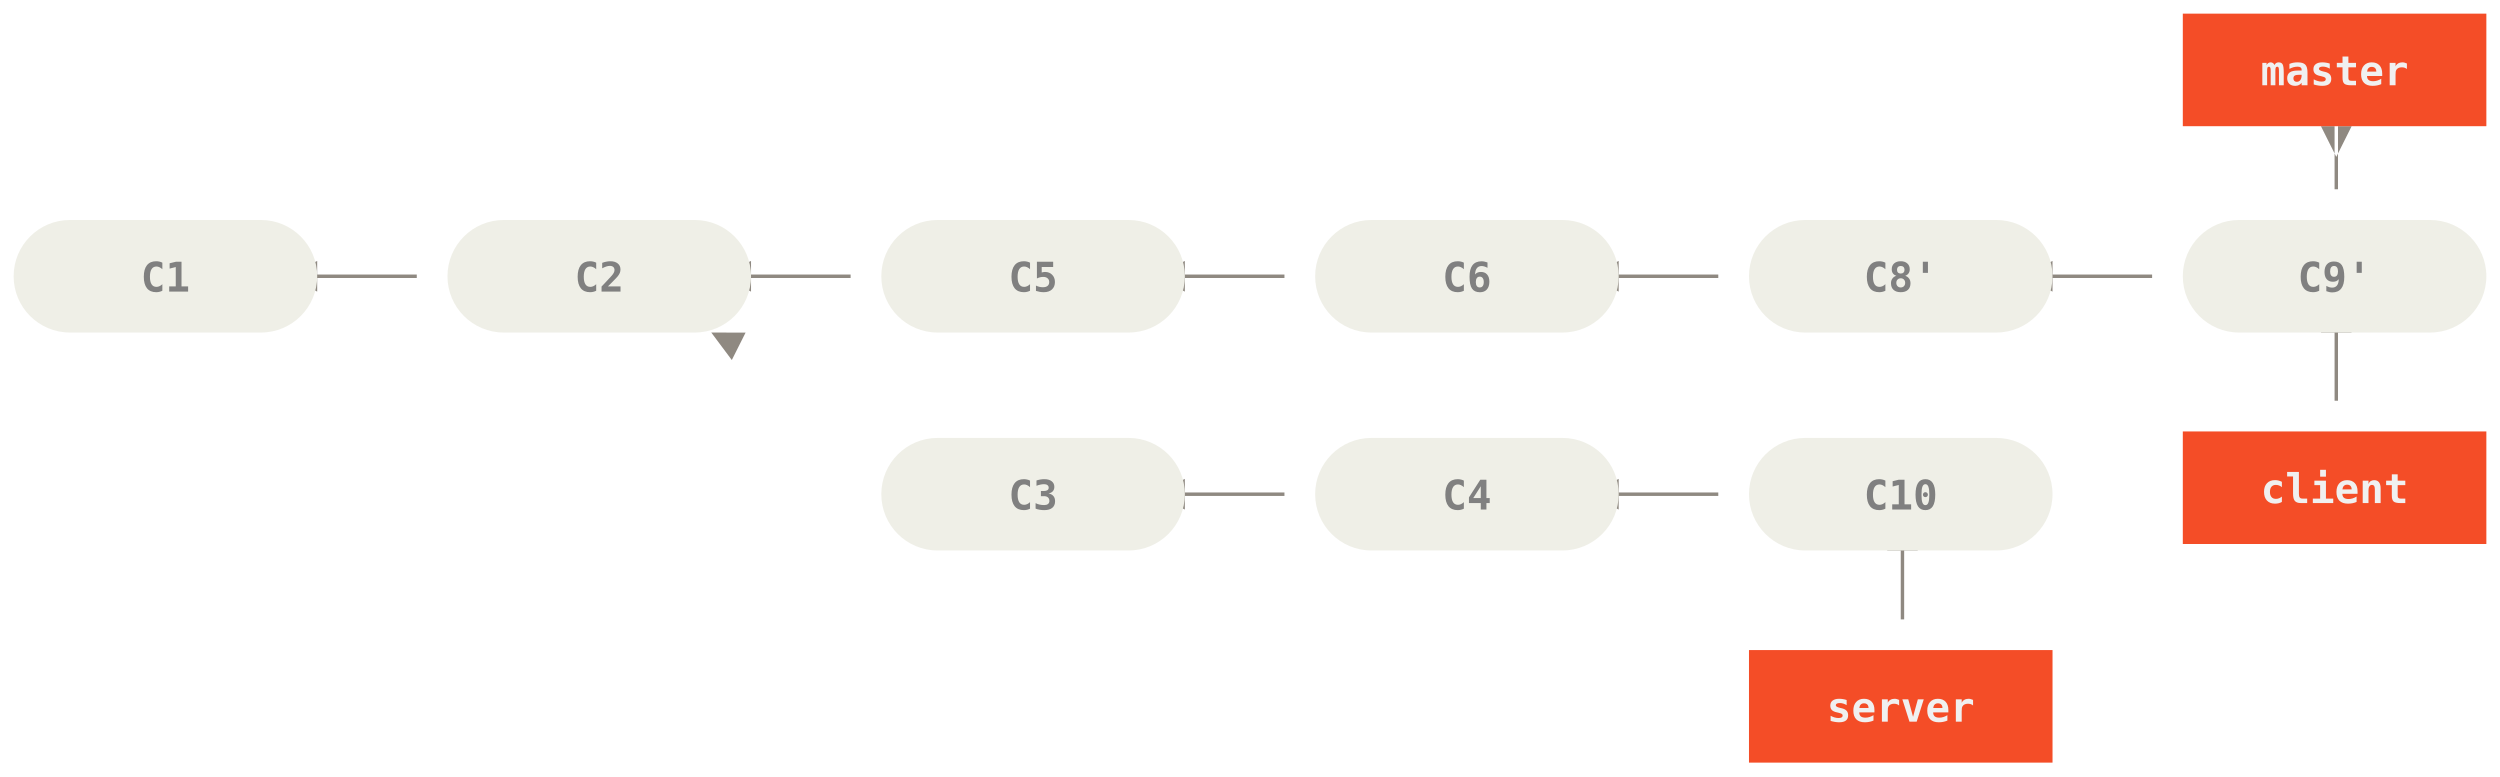
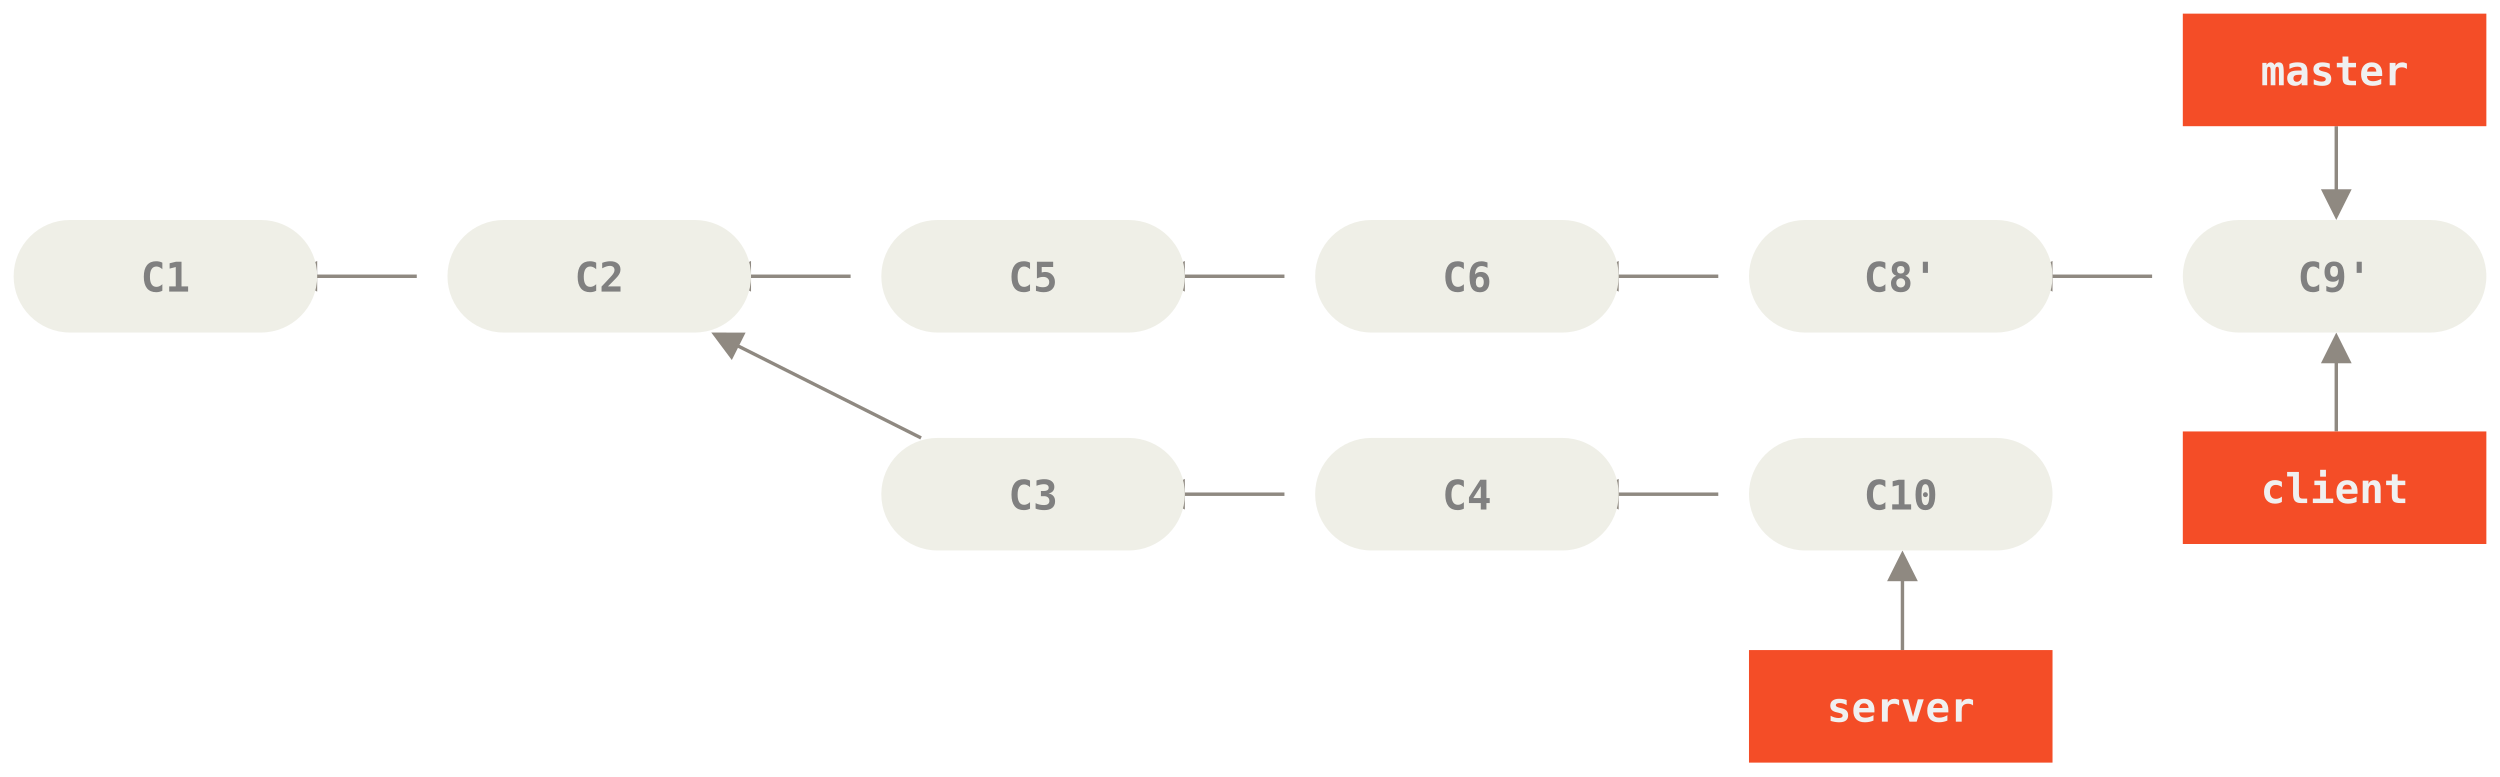
<svg xmlns="http://www.w3.org/2000/svg" version="1.1" width="1466" height="455.2" viewBox="0 0 733 227.6">
  <path d="m93 80.5h29.2v1h-29.2v4l-9-4.5 9-4.5z" fill="#8f8981" />
  <path d="m220.2 80.5h29.2v1h-29.2v4l-9-4.5 9-4.5z" fill="#8f8981" />
  <path d="m347.4 80.5h29.2v1h-29.2v4l-9-4.5 9-4.5z" fill="#8f8981" />
  <path d="m474.6 80.5h29.2v1h-29.2v4l-9-4.5 9-4.5z" fill="#8f8981" />
  <path d="m601.8 80.5h29.2v1h-29.2v4l-9-4.5 9-4.5z" fill="#8f8981" />
-   <path d="M270.055 128.4 L216.587 101.54 L218.607 97.519 L208.545 97.5 L214.567 105.561 L216.587 101.54 Z" fill="#8f8981" />
+   <path d="M270.279 127.953 L216.812 101.093 L218.607 97.519 L208.545 97.5 L214.567 105.561 L216.363 101.987 L269.83 128.847 Z" fill="#8f8981" />
  <path d="m347.4 144.4h29.2v1h-29.2v4l-9-4.5 9-4.5z" fill="#8f8981" />
  <path d="m474.6 144.4h29.2v1h-29.2v4l-9-4.5 9-4.5z" fill="#8f8981" />
-   <path d="m684.5 37v18.5h1v-18.5h4l-4.5 9-4.5-9z" fill="#8f8981" />
-   <path d="m557.3 161.4v20.2h1v-20.2h4l-4.5-9-4.5 9z" fill="#8f8981" />
-   <path d="m684.5 97.5v20h1v-20h4l-4.5-9-4.5 9z" fill="#8f8981" />
+   <path d="m684.5 55.5v-18.5h1v18.5h4l-4.5 9-4.5-9h4z" fill="#8f8981" />
+   <path d="m557.3 170.4v20.2h1v-20.2h4l-4.5-9-4.5 9h4z" fill="#8f8981" />
+   <path d="m684.5 106.5v20h1v-20h4l-4.5-9-4.5 9h4z" fill="#8f8981" />
  <g>
    <rect x="4" y="64.5" width="89" height="33" rx="16.5" ry="16.5" fill="#efefe7" />
    <text font-size="12px" font-weight="700" font-family="'JetBrains Mono', 'Source Code Pro', monospace" text-anchor="middle">
      <tspan x="48.5" y="85.5" fill="gray">C1</tspan>
    </text>
  </g>
  <g>
    <rect x="131.2" y="64.5" width="89" height="33" rx="16.5" ry="16.5" fill="#efefe7" />
    <text font-size="12px" font-weight="700" font-family="'JetBrains Mono', 'Source Code Pro', monospace" text-anchor="middle">
      <tspan x="175.7" y="85.5" fill="gray">C2</tspan>
    </text>
  </g>
  <g>
    <rect x="258.4" y="64.5" width="89" height="33" rx="16.5" ry="16.5" fill="#efefe7" />
    <text font-size="12px" font-weight="700" font-family="'JetBrains Mono', 'Source Code Pro', monospace" text-anchor="middle">
      <tspan x="302.9" y="85.5" fill="gray">C5</tspan>
    </text>
  </g>
  <g>
    <rect x="640" y="4" width="89" height="33" fill="#f44d27" />
    <text font-size="12px" font-weight="700" font-family="'JetBrains Mono', 'Source Code Pro', monospace" text-anchor="middle">
      <tspan x="684.5" y="25" fill="#f0f0f0">master</tspan>
    </text>
  </g>
  <g>
    <rect x="385.6" y="64.5" width="89" height="33" rx="16.5" ry="16.5" fill="#efefe7" />
    <text font-size="12px" font-weight="700" font-family="'JetBrains Mono', 'Source Code Pro', monospace" text-anchor="middle">
      <tspan x="430.1" y="85.5" fill="gray">C6</tspan>
    </text>
  </g>
  <g>
    <rect x="512.8" y="64.5" width="89" height="33" rx="16.5" ry="16.5" fill="#efefe7" />
    <text font-size="12px" font-weight="700" font-family="'JetBrains Mono', 'Source Code Pro', monospace" text-anchor="middle">
      <tspan x="557.3" y="85.5" fill="gray">C8'</tspan>
    </text>
  </g>
  <g>
    <rect x="640" y="64.5" width="89" height="33" rx="16.5" ry="16.5" fill="#efefe7" />
    <text font-size="12px" font-weight="700" font-family="'JetBrains Mono', 'Source Code Pro', monospace" text-anchor="middle">
      <tspan x="684.5" y="85.5" fill="gray">C9'</tspan>
    </text>
  </g>
  <g>
    <rect x="258.4" y="128.4" width="89" height="33" rx="16.5" ry="16.5" fill="#efefe7" />
    <text font-size="12px" font-weight="700" font-family="'JetBrains Mono', 'Source Code Pro', monospace" text-anchor="middle">
      <tspan x="302.9" y="149.4" fill="gray">C3</tspan>
    </text>
  </g>
  <g>
    <rect x="385.6" y="128.4" width="89" height="33" rx="16.5" ry="16.5" fill="#efefe7" />
    <text font-size="12px" font-weight="700" font-family="'JetBrains Mono', 'Source Code Pro', monospace" text-anchor="middle">
      <tspan x="430.1" y="149.4" fill="gray">C4</tspan>
    </text>
  </g>
  <g>
    <rect x="512.8" y="128.4" width="89" height="33" rx="16.5" ry="16.5" fill="#efefe7" />
    <text font-size="12px" font-weight="700" font-family="'JetBrains Mono', 'Source Code Pro', monospace" text-anchor="middle">
      <tspan x="557.3" y="149.4" fill="gray">C10</tspan>
    </text>
  </g>
  <g>
    <rect x="512.8" y="190.6" width="89" height="33" fill="#f44d27" />
    <text font-size="12px" font-weight="700" font-family="'JetBrains Mono', 'Source Code Pro', monospace" text-anchor="middle">
      <tspan x="557.3" y="211.6" fill="#f0f0f0">server</tspan>
    </text>
  </g>
  <g>
    <rect x="640" y="126.5" width="89" height="33" fill="#f44d27" />
    <text font-size="12px" font-weight="700" font-family="'JetBrains Mono', 'Source Code Pro', monospace" text-anchor="middle">
      <tspan x="684.5" y="147.5" fill="#f0f0f0">client</tspan>
    </text>
  </g>
</svg>
